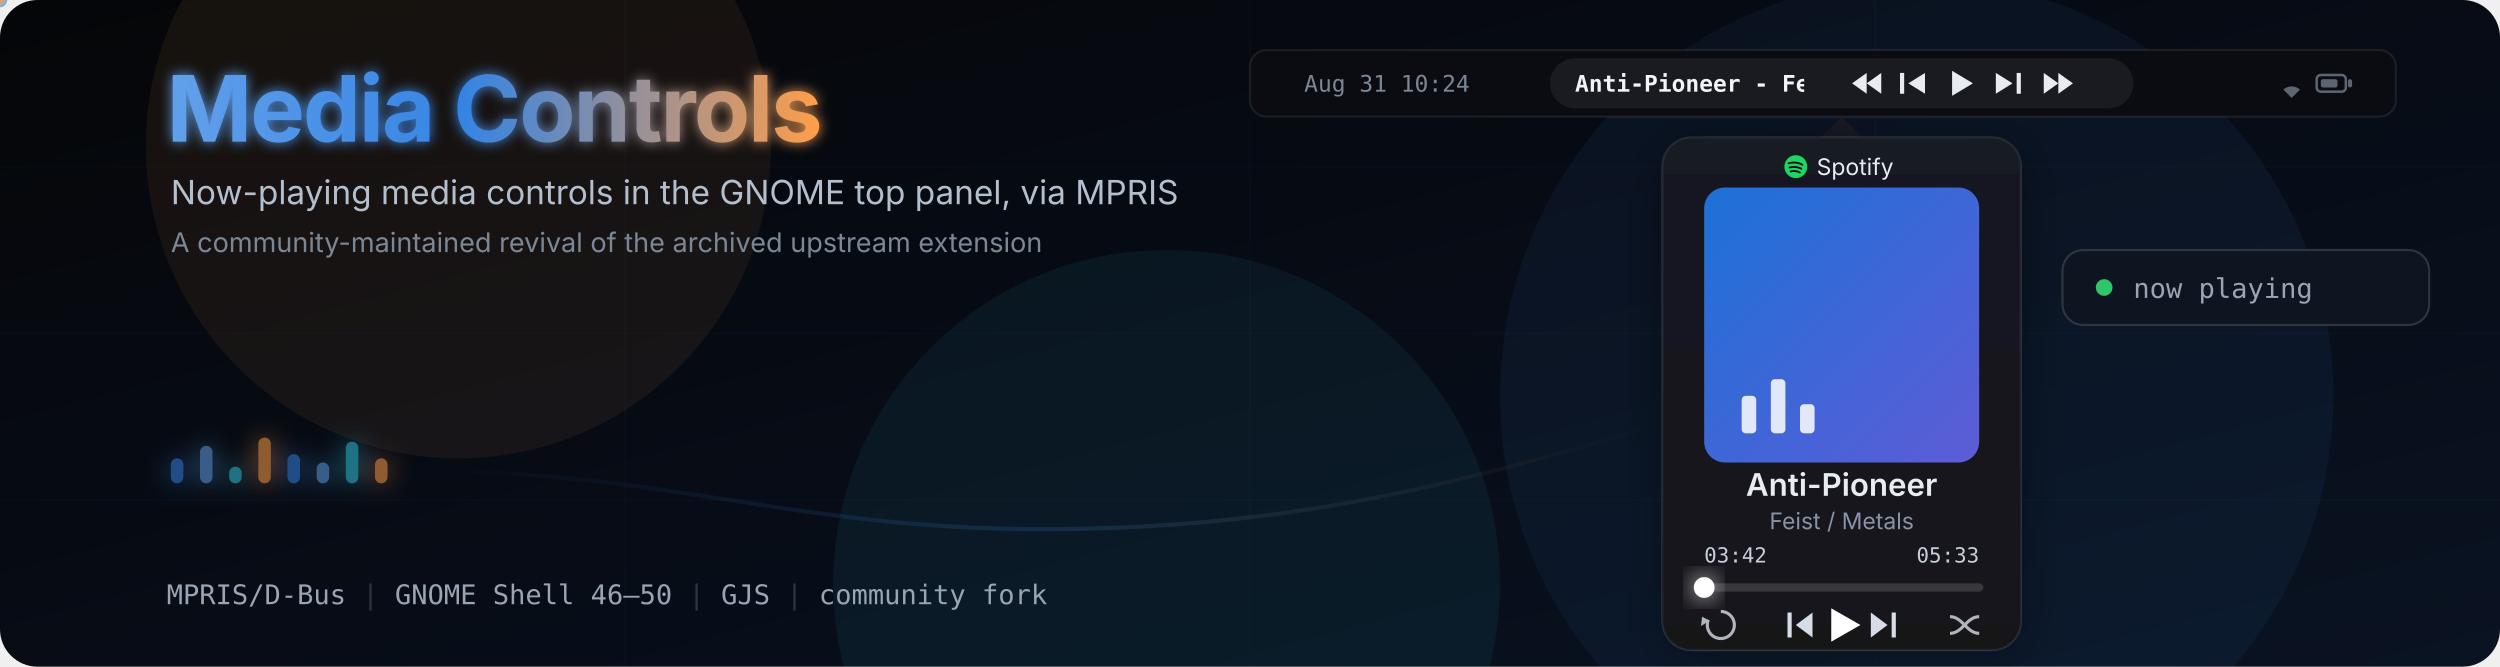
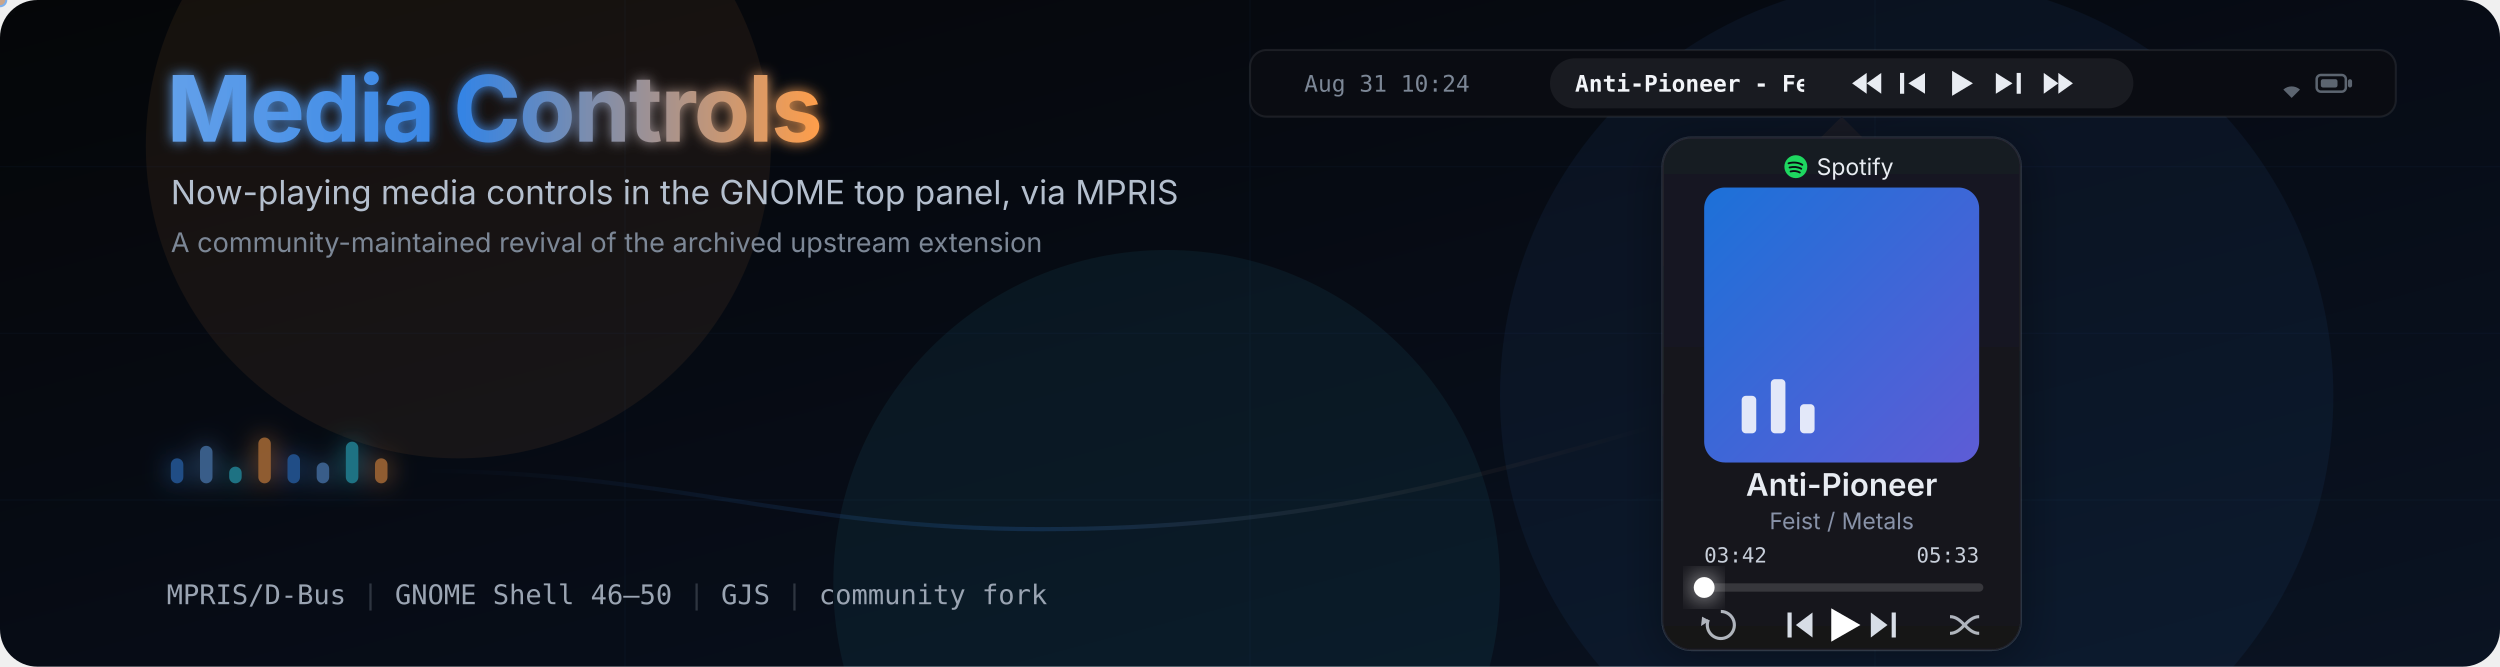
<svg xmlns="http://www.w3.org/2000/svg" width="1200" height="320" viewBox="0 0 1200 320" role="img" aria-labelledby="hero-title hero-desc">
  <defs>
    <linearGradient id="bg" x1="0" y1="0" x2="1" y2="1">
      <stop offset="0%" stop-color="#050608" />
      <stop offset="60%" stop-color="#070d18" />
      <stop offset="100%" stop-color="#0a1322" />
    </linearGradient>
    <linearGradient id="brand" x1="0" y1="0" x2="1" y2="0">
      <stop offset="0%" stop-color="#62a0ea" />
      <stop offset="45%" stop-color="#3584e4" />
      <stop offset="100%" stop-color="#ff9e4a" />
    </linearGradient>
    <linearGradient id="card-bg" x1="0" y1="0" x2="0" y2="1">
      <stop offset="0%" stop-color="#181a24" />
      <stop offset="100%" stop-color="#121319" />
    </linearGradient>
    <linearGradient id="art" x1="0" y1="0" x2="1" y2="1">
      <stop offset="0%" stop-color="#1c71d8" />
      <stop offset="100%" stop-color="#5e5cd6" />
    </linearGradient>
    <linearGradient id="beam" x1="0" y1="0" x2="1" y2="0">
      <stop offset="0%" stop-color="#3584e4" stop-opacity="0" />
      <stop offset="50%" stop-color="#3584e4" stop-opacity="0.55" />
      <stop offset="100%" stop-color="#ff9e4a" stop-opacity="0" />
    </linearGradient>
    <filter id="glow" x="-50%" y="-50%" width="200%" height="200%">
      <feGaussianBlur stdDeviation="6" result="blur" />
      <feMerge>
        <feMergeNode in="blur" />
        <feMergeNode in="SourceGraphic" />
      </feMerge>
    </filter>
    <filter id="text-glow" x="-20%" y="-20%" width="140%" height="140%">
      <feGaussianBlur stdDeviation="3" result="blur" />
      <feMerge>
        <feMergeNode in="blur" />
        <feMergeNode in="SourceGraphic" />
      </feMerge>
    </filter>
    <filter id="win-shadow" x="-10%" y="-5%" width="120%" height="130%">
      <feDropShadow dx="0" dy="4" stdDeviation="12" flood-color="#00000060" />
    </filter>
    <clipPath id="label-clip">
      <rect x="756" y="30" width="110" height="20" />
    </clipPath>
  </defs>
  <rect width="1200" height="320" rx="18" fill="url(#bg)" />
  <g opacity="0.07">
    <circle cx="920" cy="190" r="200" fill="#3584e4" />
    <circle cx="220" cy="70" r="150" fill="#ff9e4a" />
    <circle cx="560" cy="280" r="160" fill="#33c7de" />
  </g>
  <g opacity="0.04" stroke="#3584e4" stroke-width="0.5">
    <line x1="0" y1="80" x2="1200" y2="80" />
    <line x1="0" y1="160" x2="1200" y2="160" />
    <line x1="0" y1="240" x2="1200" y2="240" />
    <line x1="300" y1="0" x2="300" y2="320" />
    <line x1="600" y1="0" x2="600" y2="320" />
    <line x1="900" y1="0" x2="900" y2="320" />
  </g>
  <text x="80" y="68" font-size="44" font-family="'Space Grotesk', 'Inter', system-ui, sans-serif" font-weight="700" letter-spacing="-0.02em" fill="url(#brand)" filter="url(#text-glow)">Media Controls</text>
  <text x="82" y="98" fill="#b4bfce" font-size="16" font-family="'Inter', system-ui, sans-serif">Now-playing media controls in the GNOME top panel, via MPRIS</text>
  <text x="82" y="121" fill="#7c8796" font-size="13" font-family="'Inter', system-ui, sans-serif">A community-maintained revival of the archived upstream extension</text>
  <g fill="#3584e4" opacity="0.55" filter="url(#glow)">
    <rect x="82" y="220" width="6" rx="3" height="12">
      <animate attributeName="height" values="12;24;8;12" dur="1.9s" repeatCount="indefinite" />
      <animate attributeName="y" values="220;208;224;220" dur="1.9s" repeatCount="indefinite" />
    </rect>
    <rect x="96" y="214" width="6" rx="3" height="18" fill="#62a0ea">
      <animate attributeName="height" values="18;6;26;18" dur="2.3s" repeatCount="indefinite" />
      <animate attributeName="y" values="214;226;206;214" dur="2.3s" repeatCount="indefinite" />
    </rect>
    <rect x="110" y="224" width="6" rx="3" height="8" fill="#33c7de">
      <animate attributeName="height" values="8;22;14;8" dur="1.7s" repeatCount="indefinite" />
      <animate attributeName="y" values="224;210;218;224" dur="1.7s" repeatCount="indefinite" />
    </rect>
    <rect x="124" y="210" width="6" rx="3" height="22" fill="#ff9e4a">
      <animate attributeName="height" values="22;10;28;22" dur="2.1s" repeatCount="indefinite" />
      <animate attributeName="y" values="210;222;204;210" dur="2.1s" repeatCount="indefinite" />
    </rect>
    <rect x="138" y="218" width="6" rx="3" height="14">
      <animate attributeName="height" values="14;26;6;14" dur="2.5s" repeatCount="indefinite" />
      <animate attributeName="y" values="218;206;226;218" dur="2.5s" repeatCount="indefinite" />
    </rect>
    <rect x="152" y="222" width="6" rx="3" height="10" fill="#62a0ea">
      <animate attributeName="height" values="10;20;16;10" dur="1.8s" repeatCount="indefinite" />
      <animate attributeName="y" values="222;212;216;222" dur="1.8s" repeatCount="indefinite" />
    </rect>
    <rect x="166" y="212" width="6" rx="3" height="20" fill="#33c7de">
      <animate attributeName="height" values="20;8;24;20" dur="2.2s" repeatCount="indefinite" />
      <animate attributeName="y" values="212;224;208;212" dur="2.2s" repeatCount="indefinite" />
    </rect>
    <rect x="180" y="220" width="6" rx="3" height="12" fill="#ff9e4a">
      <animate attributeName="height" values="12;22;8;12" dur="2s" repeatCount="indefinite" />
      <animate attributeName="y" values="220;210;224;220" dur="2s" repeatCount="indefinite" />
    </rect>
  </g>
  <path id="wave-path" d="M200 226 C320 226 380 254 500 254 S700 232 796 204" stroke="url(#beam)" stroke-width="2" fill="none" opacity="0.35" />
  <circle r="3.5" fill="#62a0ea" opacity="0.8" filter="url(#glow)">
    <animateMotion dur="6s" repeatCount="indefinite" keyPoints="0;1" keyTimes="0;1" calcMode="linear">
      <mpath href="#wave-path" />
    </animateMotion>
  </circle>
  <circle r="2.5" fill="#ff9e4a" opacity="0.6">
    <animateMotion dur="6s" begin="2.4s" repeatCount="indefinite" keyPoints="0;1" keyTimes="0;1" calcMode="linear">
      <mpath href="#wave-path" />
    </animateMotion>
  </circle>
-   <g transform="translate(990, 120)">
-     <rect width="176" height="36" rx="10" fill="#0f1520" stroke="#2e3540" stroke-width="1" />
-     <circle cx="20" cy="18" r="4" fill="#2ec66a">
-       <animate attributeName="opacity" values="1;0.3;1" dur="2.5s" repeatCount="indefinite" />
-     </circle>
-     <text x="34" y="23" font-size="13" font-family="monospace" fill="#9aa4b2">now playing</text>
-   </g>
  <g>
    <rect x="600" y="24" width="550" height="32" rx="8" fill="#0a0c12" stroke="#ffffff14" stroke-width="1" />
    <text x="626" y="44" font-size="11" font-family="monospace" fill="#7c8796">Aug 31  10:24</text>
    <g fill="#5c6570">
      <path d="M1096 43 a6 6 0 0 1 8 0 l-4 4 z" />
      <rect x="1112" y="36" width="14" height="8" rx="2" fill="none" stroke="#5c6570" stroke-width="1.2" />
      <rect x="1114" y="38" width="8" height="4" rx="1" />
      <rect x="1127" y="38" width="2" height="4" rx="1" />
    </g>
    <rect x="744" y="28" width="280" height="24" rx="12" fill="#ffffff10" />
    <g clip-path="url(#label-clip)">
      <text x="756" y="44" font-size="11" font-family="monospace" font-weight="600" fill="#f2f4f8">
        Anti-Pioneer - Feist
        <animateTransform attributeName="transform" type="translate" values="0 0; 0 0; -28 0; -28 0; 0 0" keyTimes="0;0.15;0.5;0.65;1" dur="8s" repeatCount="indefinite" />
      </text>
    </g>
    <g fill="#e8ecf2">
      <path d="M896 35 L889 40 L896 45 Z" />
      <path d="M903 35 L896 40 L903 45 Z" />
      <rect x="912" y="35" width="2" height="10" />
      <path d="M924 35 L916 40 L924 45 Z" />
      <path d="M937 34 L947 40 L937 46 Z" />
      <path d="M958 35 L966 40 L958 45 Z" />
      <rect x="968" y="35" width="2" height="10" />
      <path d="M981 35 L988 40 L981 45 Z" />
      <path d="M988 35 L995 40 L988 45 Z" />
    </g>
  </g>
  <path d="M874 66 L884 56 L894 66 Z" fill="#181a24" />
  <g filter="url(#win-shadow)">
    <rect x="798" y="66" width="172" height="246" rx="14" fill="url(#card-bg)" stroke="#ffffff12" stroke-width="1" />
  </g>
  <g>
    <circle cx="862" cy="80" r="5.5" fill="#1ed760" />
    <path d="M858.5 78.4 c2.4 -0.7 4.8 -0.4 6.6 0.7 M859 80.4 c2 -0.5 4 -0.3 5.6 0.6 M859.5 82.3 c1.6 -0.4 3.2 -0.2 4.4 0.5" stroke="#0a0c12" stroke-width="0.9" fill="none" stroke-linecap="round" />
    <text x="872" y="84" font-size="11" font-family="'Inter', system-ui, sans-serif" fill="#e8ecf2">Spotify</text>
  </g>
  <g>
    <rect x="818" y="90" width="132" height="132" rx="10" fill="url(#art)" />
    <g fill="#ffffff" opacity="0.85">
      <rect x="836" y="190" width="7" rx="2" height="18">
        <animate attributeName="height" values="18;8;22;18" dur="1.6s" repeatCount="indefinite" />
        <animate attributeName="y" values="190;200;186;190" dur="1.6s" repeatCount="indefinite" />
      </rect>
      <rect x="850" y="182" width="7" rx="2" height="26">
        <animate attributeName="height" values="26;12;20;26" dur="2s" repeatCount="indefinite" />
        <animate attributeName="y" values="182;196;188;182" dur="2s" repeatCount="indefinite" />
      </rect>
      <rect x="864" y="194" width="7" rx="2" height="14">
        <animate attributeName="height" values="14;24;10;14" dur="1.8s" repeatCount="indefinite" />
        <animate attributeName="y" values="194;184;198;194" dur="1.8s" repeatCount="indefinite" />
      </rect>
    </g>
  </g>
  <text x="884" y="238" text-anchor="middle" font-size="15" font-family="'Inter', system-ui, sans-serif" font-weight="600" fill="#e8ecf2">Anti-Pioneer</text>
  <text x="884" y="254" text-anchor="middle" font-size="11" font-family="'Inter', system-ui, sans-serif" fill="#8892a8">Feist / Metals</text>
  <text x="818" y="270" font-size="10" font-family="monospace" fill="#c8cfda">03:42</text>
  <text x="950" y="270" text-anchor="end" font-size="10" font-family="monospace" fill="#c8cfda">05:33</text>
  <g>
    <line x1="818" y1="282" x2="950" y2="282" stroke="#ffffff24" stroke-width="4" stroke-linecap="round" />
    <rect x="818" y="280" height="4" rx="2" fill="#3584e4" width="0">
      <animate attributeName="width" values="0;132" keyTimes="0;1" dur="9s" calcMode="linear" repeatCount="indefinite" />
    </rect>
    <circle cy="282" r="5" fill="#ffffff" filter="url(#glow)" cx="818">
      <animate attributeName="cx" values="818;950" keyTimes="0;1" dur="9s" calcMode="linear" repeatCount="indefinite" />
    </circle>
  </g>
  <g>
    <g stroke="#d7dde6" stroke-width="1.5" fill="none" opacity="0.8">
      <path d="M826 293.5 a6.5 6.5 0 1 1 -6 4" />
      <path d="M817 296 L820.5 297.9 L816.5 300.5" fill="#d7dde6" stroke="none" />
    </g>
    <g fill="#d7dde6">
      <rect x="858" y="294" width="2" height="12" />
      <path d="M870 294 L862 300 L870 306 Z" />
    </g>
    <path d="M879 292 L893 300 L879 308 Z" fill="#ffffff">
      <animate attributeName="opacity" values="1;0.7;1" dur="3s" repeatCount="indefinite" />
    </path>
    <g fill="#d7dde6">
      <path d="M898 294 L906 300 L898 306 Z" />
      <rect x="908" y="294" width="2" height="12" />
    </g>
    <g stroke="#d7dde6" stroke-width="1.5" fill="none" opacity="0.8">
      <path d="M936 296 C942 296 944 304 950 304" />
      <path d="M936 304 C942 304 944 296 950 296" />
    </g>
  </g>
  <text x="80" y="290" fill="#7c8796" font-size="13" font-family="monospace">
    <tspan fill="#9aa4b2">MPRIS/D-Bus</tspan>
    <tspan fill="#2e3540"> | </tspan>
    <tspan fill="#9aa4b2">GNOME Shell 46–50</tspan>
    <tspan fill="#2e3540"> | </tspan>
    <tspan fill="#9aa4b2">GJS</tspan>
    <tspan fill="#2e3540"> | </tspan>
    <tspan fill="#9aa4b2">community fork</tspan>
  </text>
</svg>
